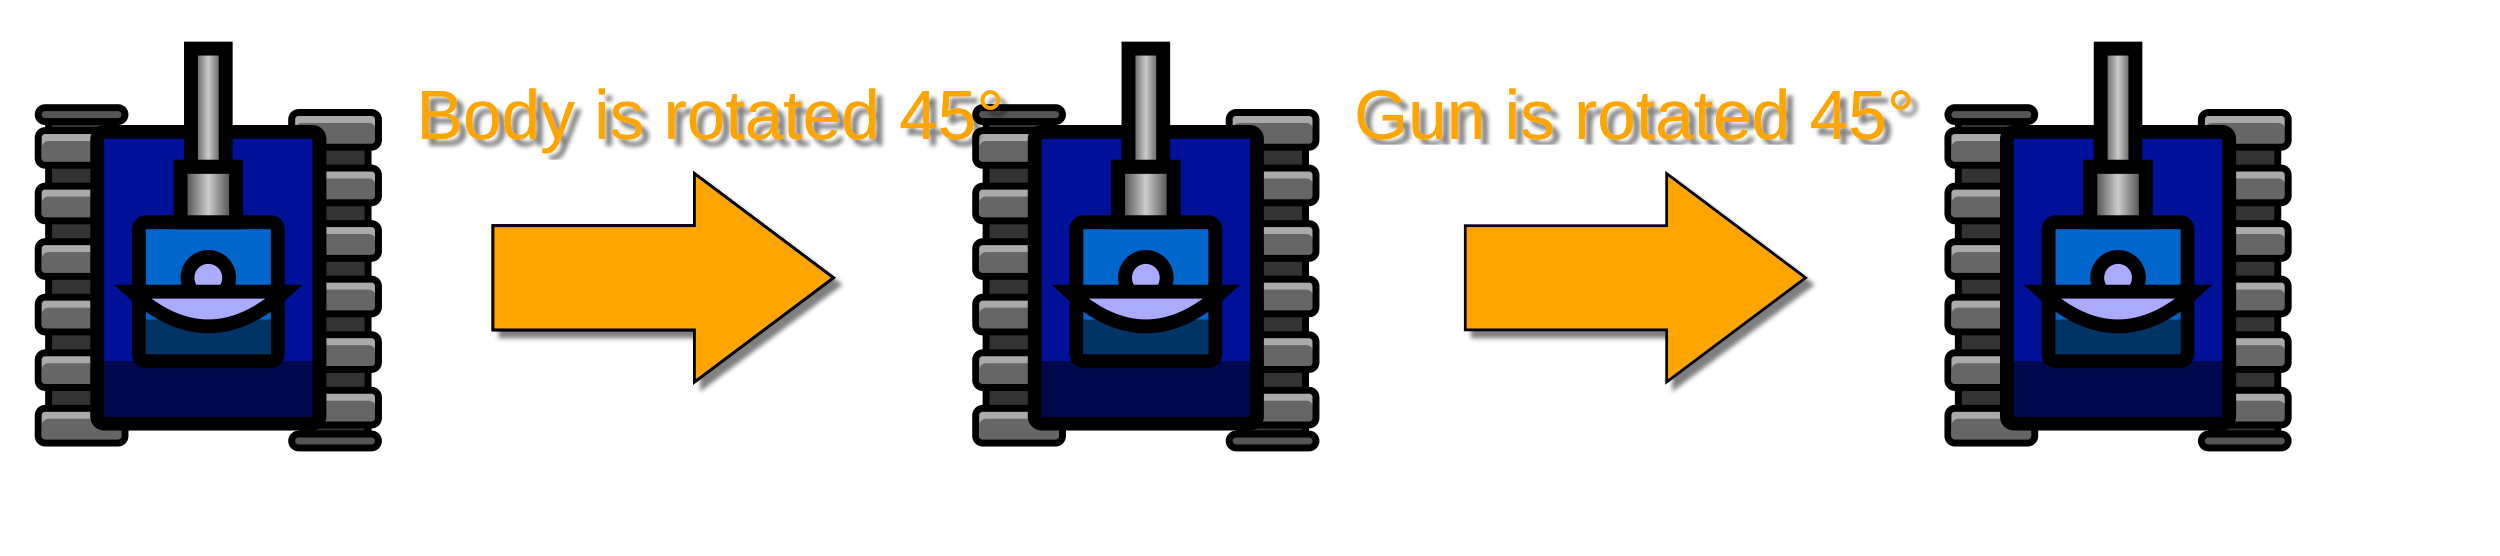
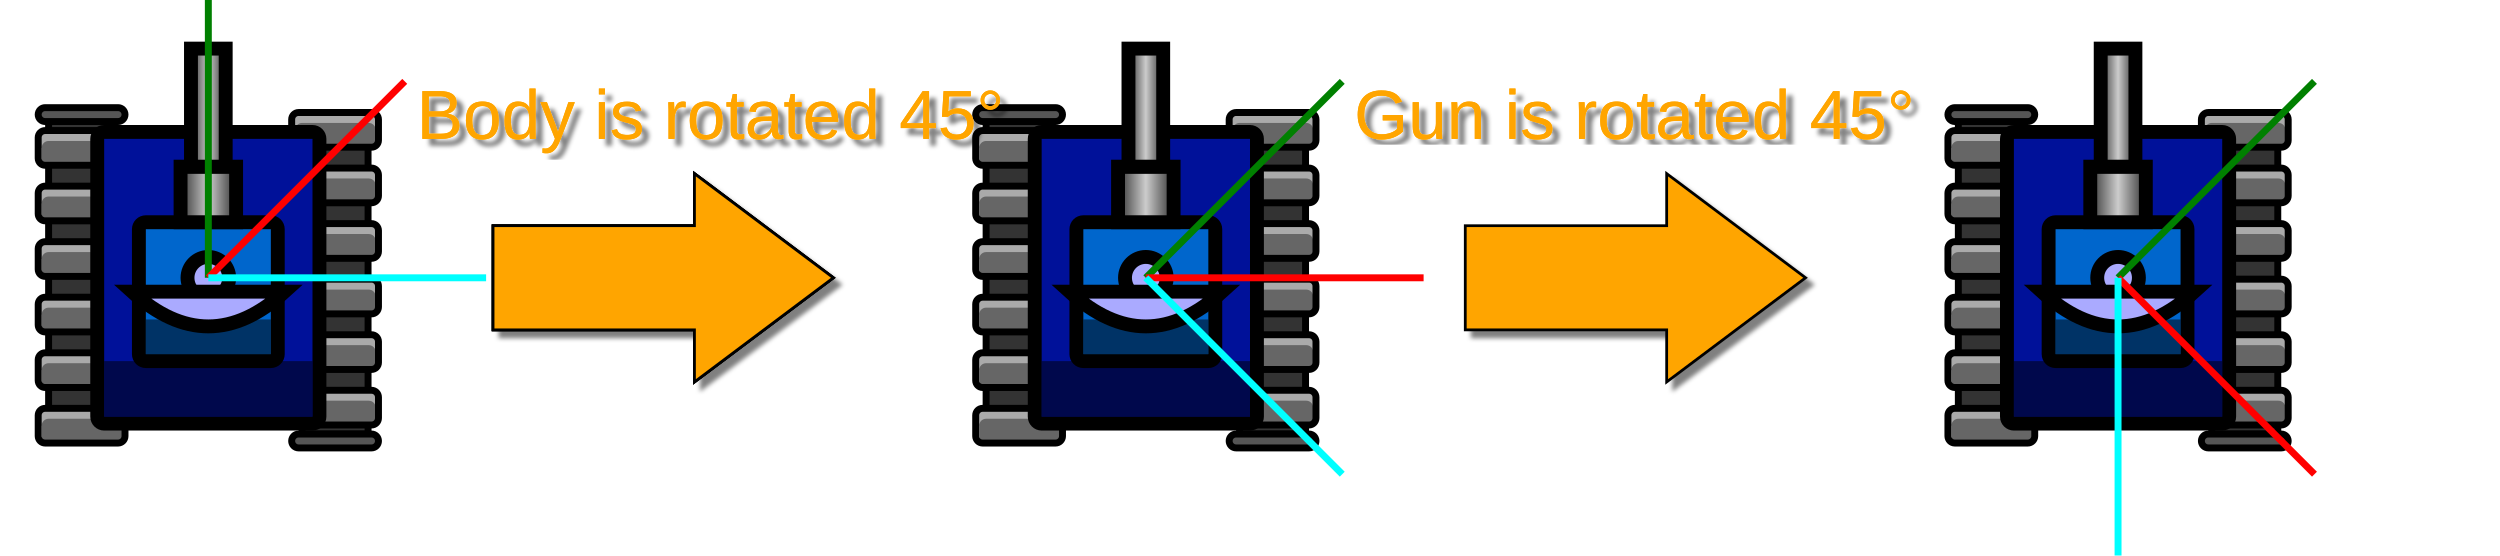
<svg xmlns="http://www.w3.org/2000/svg" version="1.1" width="450" height="100" viewBox="0 0 3600 800">
  <use href="#tank" transform="translate(-100,0)" style="--body-rotation:0deg; --turret-rotation:45deg; --radar-rotation:90deg;" />
+   <line x1="300" y1="400" x2="300" y2="0" stroke="green" stroke-width="10" />
+   <line x1="300" y1="400" x2="300" y2="0" stroke="red" stroke-width="10" transform="rotate(45, 300, 400)" />
+   <line x1="300" y1="400" x2="300" y2="0" stroke="cyan" stroke-width="10" transform="rotate(90, 300, 400)" />
  <use href="#tank" transform="translate(1250,0)" style="--body-rotation:45deg; --turret-rotation:90deg; --radar-rotation:135deg;" />
+   <line x1="1650" y1="400" x2="1650" y2="0" stroke="green" stroke-width="10" transform="rotate(45, 1650, 400)" />
+   <line x1="1650" y1="400" x2="1650" y2="0" stroke="red" stroke-width="10" transform="rotate(90, 1650, 400)" />
+   <line x1="1650" y1="400" x2="1650" y2="0" stroke="cyan" stroke-width="10" transform="rotate(135, 1650, 400)" />
  <use href="#tank" transform="translate(2650,0)" style="--body-rotation:45deg; --turret-rotation:135deg; --radar-rotation:180deg;" />
+   <line x1="3050" y1="400" x2="3050" y2="0" stroke="green" stroke-width="10" transform="rotate(45, 3050, 400)" />
+   <line x1="3050" y1="400" x2="3050" y2="0" stroke="red" stroke-width="10" transform="rotate(135, 3050, 400)" />
+   <line x1="3050" y1="400" x2="3050" y2="0" stroke="cyan" stroke-width="10" transform="rotate(180, 3050, 400)" />
  <use href="#arrow" transform="translate(700, 240)" filter="url(#shadow)" />
  <use href="#arrow" transform="translate(700, 240)" />
  <use href="#rotate-text-1" filter="url(#shadow)" />
  <use href="#rotate-text-1" />
  <use href="#arrow" transform="translate(2100, 240)" filter="url(#shadow)" />
  <use href="#arrow" transform="translate(700, 240)" />
  <use href="#rotate-text-2" filter="url(#shadow)" />
  <use href="#rotate-text-2" />
  <defs>
    <style>
            .tank-body, .tank-turret, .tank-radar {
            transform-origin: 400px 400px;
            }
            .tank-body {
            transform: rotate(var(--body-rotation, 10deg));
            }
            .tank-turret {
            transform: rotate(var(--turret-rotation, 80deg));
            }
            .tank-radar {
            transform: rotate(var(--radar-rotation, 127deg));
            }
        </style>
    <symbol id="link0">
      <rect x="5" y="55" width="125" height="25" fill="#aaaaaa" />
      <rect x="10" y="70" width="116" height="35" fill="#666666" rx="10" ry="10" />
      <rect x="5" y="55" width="125" height="50" fill="none" stroke="black" stroke-width="10" rx="10" ry="10" />
    </symbol>
    <symbol id="link30">
      <rect x="5" y="55" width="125" height="25" fill="#939393" />
      <rect x="10" y="70" width="116" height="30" fill="#585858" rx="10" ry="10" />
      <rect x="5" y="55" width="125" height="42" fill="none" stroke="black" stroke-width="10" rx="10" ry="10" />
    </symbol>
    <symbol id="link60">
      <rect x="5" y="55" width="125" height="20" fill="#555555" />
      <rect x="5" y="55" width="125" height="20" fill="none" stroke="black" stroke-width="10" rx="10" ry="10" />
    </symbol>
    <symbol id="main-track">
      <rect x="20" y="75" width="95" height="450" fill="#333333" stroke="black" stroke-width="10" />
    </symbol>
    <symbol id="track1">
-       <use href="#main-track" x="0" y="0" />
-       <use href="#link30" x="0" y="0" />
-       <use href="#link0" x="0" y="60" />
-       <use href="#link0" x="0" y="140" />
-       <use href="#link0" x="0" y="220" />
-       <use href="#link0" x="0" y="300" />
-       <use href="#link0" x="0" y="380" />
-       <use href="#link30" x="0" y="448" />
+       <use href="#main-track" />
+       <use href="#link30" />
+       <use href="#link0" y="60" />
+       <use href="#link0" y="140" />
+       <use href="#link0" y="220" />
+       <use href="#link0" y="300" />
+       <use href="#link0" y="380" />
+       <use href="#link30" y="448" />
    </symbol>
    <symbol id="track2">
-       <use href="#main-track" x="0" y="0" />
-       <use href="#link60" x="0" y="0" />
-       <use href="#link0" x="0" y="33" />
-       <use href="#link0" x="0" y="113" />
-       <use href="#link0" x="0" y="193" />
-       <use href="#link0" x="0" y="273" />
-       <use href="#link0" x="0" y="353" />
-       <use href="#link0" x="0" y="433" />
+       <use href="#main-track" />
+       <use href="#link60" />
+       <use href="#link0" y="33" />
+       <use href="#link0" y="113" />
+       <use href="#link0" y="193" />
+       <use href="#link0" y="273" />
+       <use href="#link0" y="353" />
+       <use href="#link0" y="433" />
    </symbol>
    <symbol id="track3">
-       <use href="#main-track" x="0" y="0" />
-       <use href="#link0" x="0" y="7" />
-       <use href="#link0" x="0" y="87" />
-       <use href="#link0" x="0" y="167" />
-       <use href="#link0" x="0" y="247" />
-       <use href="#link0" x="0" y="327" />
-       <use href="#link0" x="0" y="407" />
-       <use href="#link60" x="0" y="470" />
+       <use href="#main-track" />
+       <use href="#link0" y="7" />
+       <use href="#link0" y="87" />
+       <use href="#link0" y="167" />
+       <use href="#link0" y="247" />
+       <use href="#link0" y="327" />
+       <use href="#link0" y="407" />
+       <use href="#link60" y="470" />
    </symbol>
    <symbol id="body">
      <use href="#track2" x="150" y="100" />
      <use href="#track3" x="515" y="100" />
      <rect x="240" y="190" width="320" height="420" fill="#019" stroke="black" stroke-width="20" rx="10" ry="10" />
      <rect x="250" y="520" width="300" height="80" fill="black" opacity="0.5" />
    </symbol>
    <symbol id="turret">
      <rect x="300" y="320" width="200" height="200" fill="#06C" stroke="black" stroke-width="20" rx="10" ry="10" />
      <rect x="310" y="460" width="180" height="50" fill="black" opacity="0.5" />
      <rect x="360" y="240" width="80" height="80" fill="url(#cannon-grad)" stroke="black" stroke-width="20" />
      <rect x="375" y="70" width="50" height="170" fill="url(#cannon-grad)" stroke="black" stroke-width="20" />
      <linearGradient id="cannon-grad" x1="0%" y1="0%" x2="100%" y2="0%">
        <stop offset="0%" stop-color="#333" />
        <stop offset="50%" stop-color="#CCC" />
        <stop offset="100%" stop-color="#333" />
      </linearGradient>
    </symbol>
    <symbol id="radar">
      <circle cx="400" cy="400" r="30" fill="#AAF" stroke="black" stroke-width="20" />
      <path d="M 290 420 q 110 100 220 0 z" fill="#AAF" stroke="black" stroke-width="20" />
    </symbol>
    <symbol id="tank">
      <g class="tank-body">
        <use href="#body" />
      </g>
      <g class="tank-turret">
        <use href="#turret" />
      </g>
      <g class="tank-radar">
        <use href="#radar" />
      </g>
    </symbol>
    <symbol id="arrow">
      <polygon points="10,85 300,85 300,10 500,160 300,310 300,235 10,235" fill="orange" stroke="black" stroke-width="4" />
    </symbol>
    <symbol id="rotate-text-1">
      <text x="600" y="200" font-family="Arial" font-size="100" fill="orange">Body is rotated 45°</text>
    </symbol>
    <symbol id="rotate-text-2">
      <text x="1950" y="200" font-family="Arial" font-size="100" fill="orange">Gun is rotated 45°</text>
    </symbol>
    <filter id="shadow">
      <feDropShadow dx="10" dy="10" stdDeviation="3" flood-color="black" flood-opacity="0.5" />
    </filter>
  </defs>
</svg>
